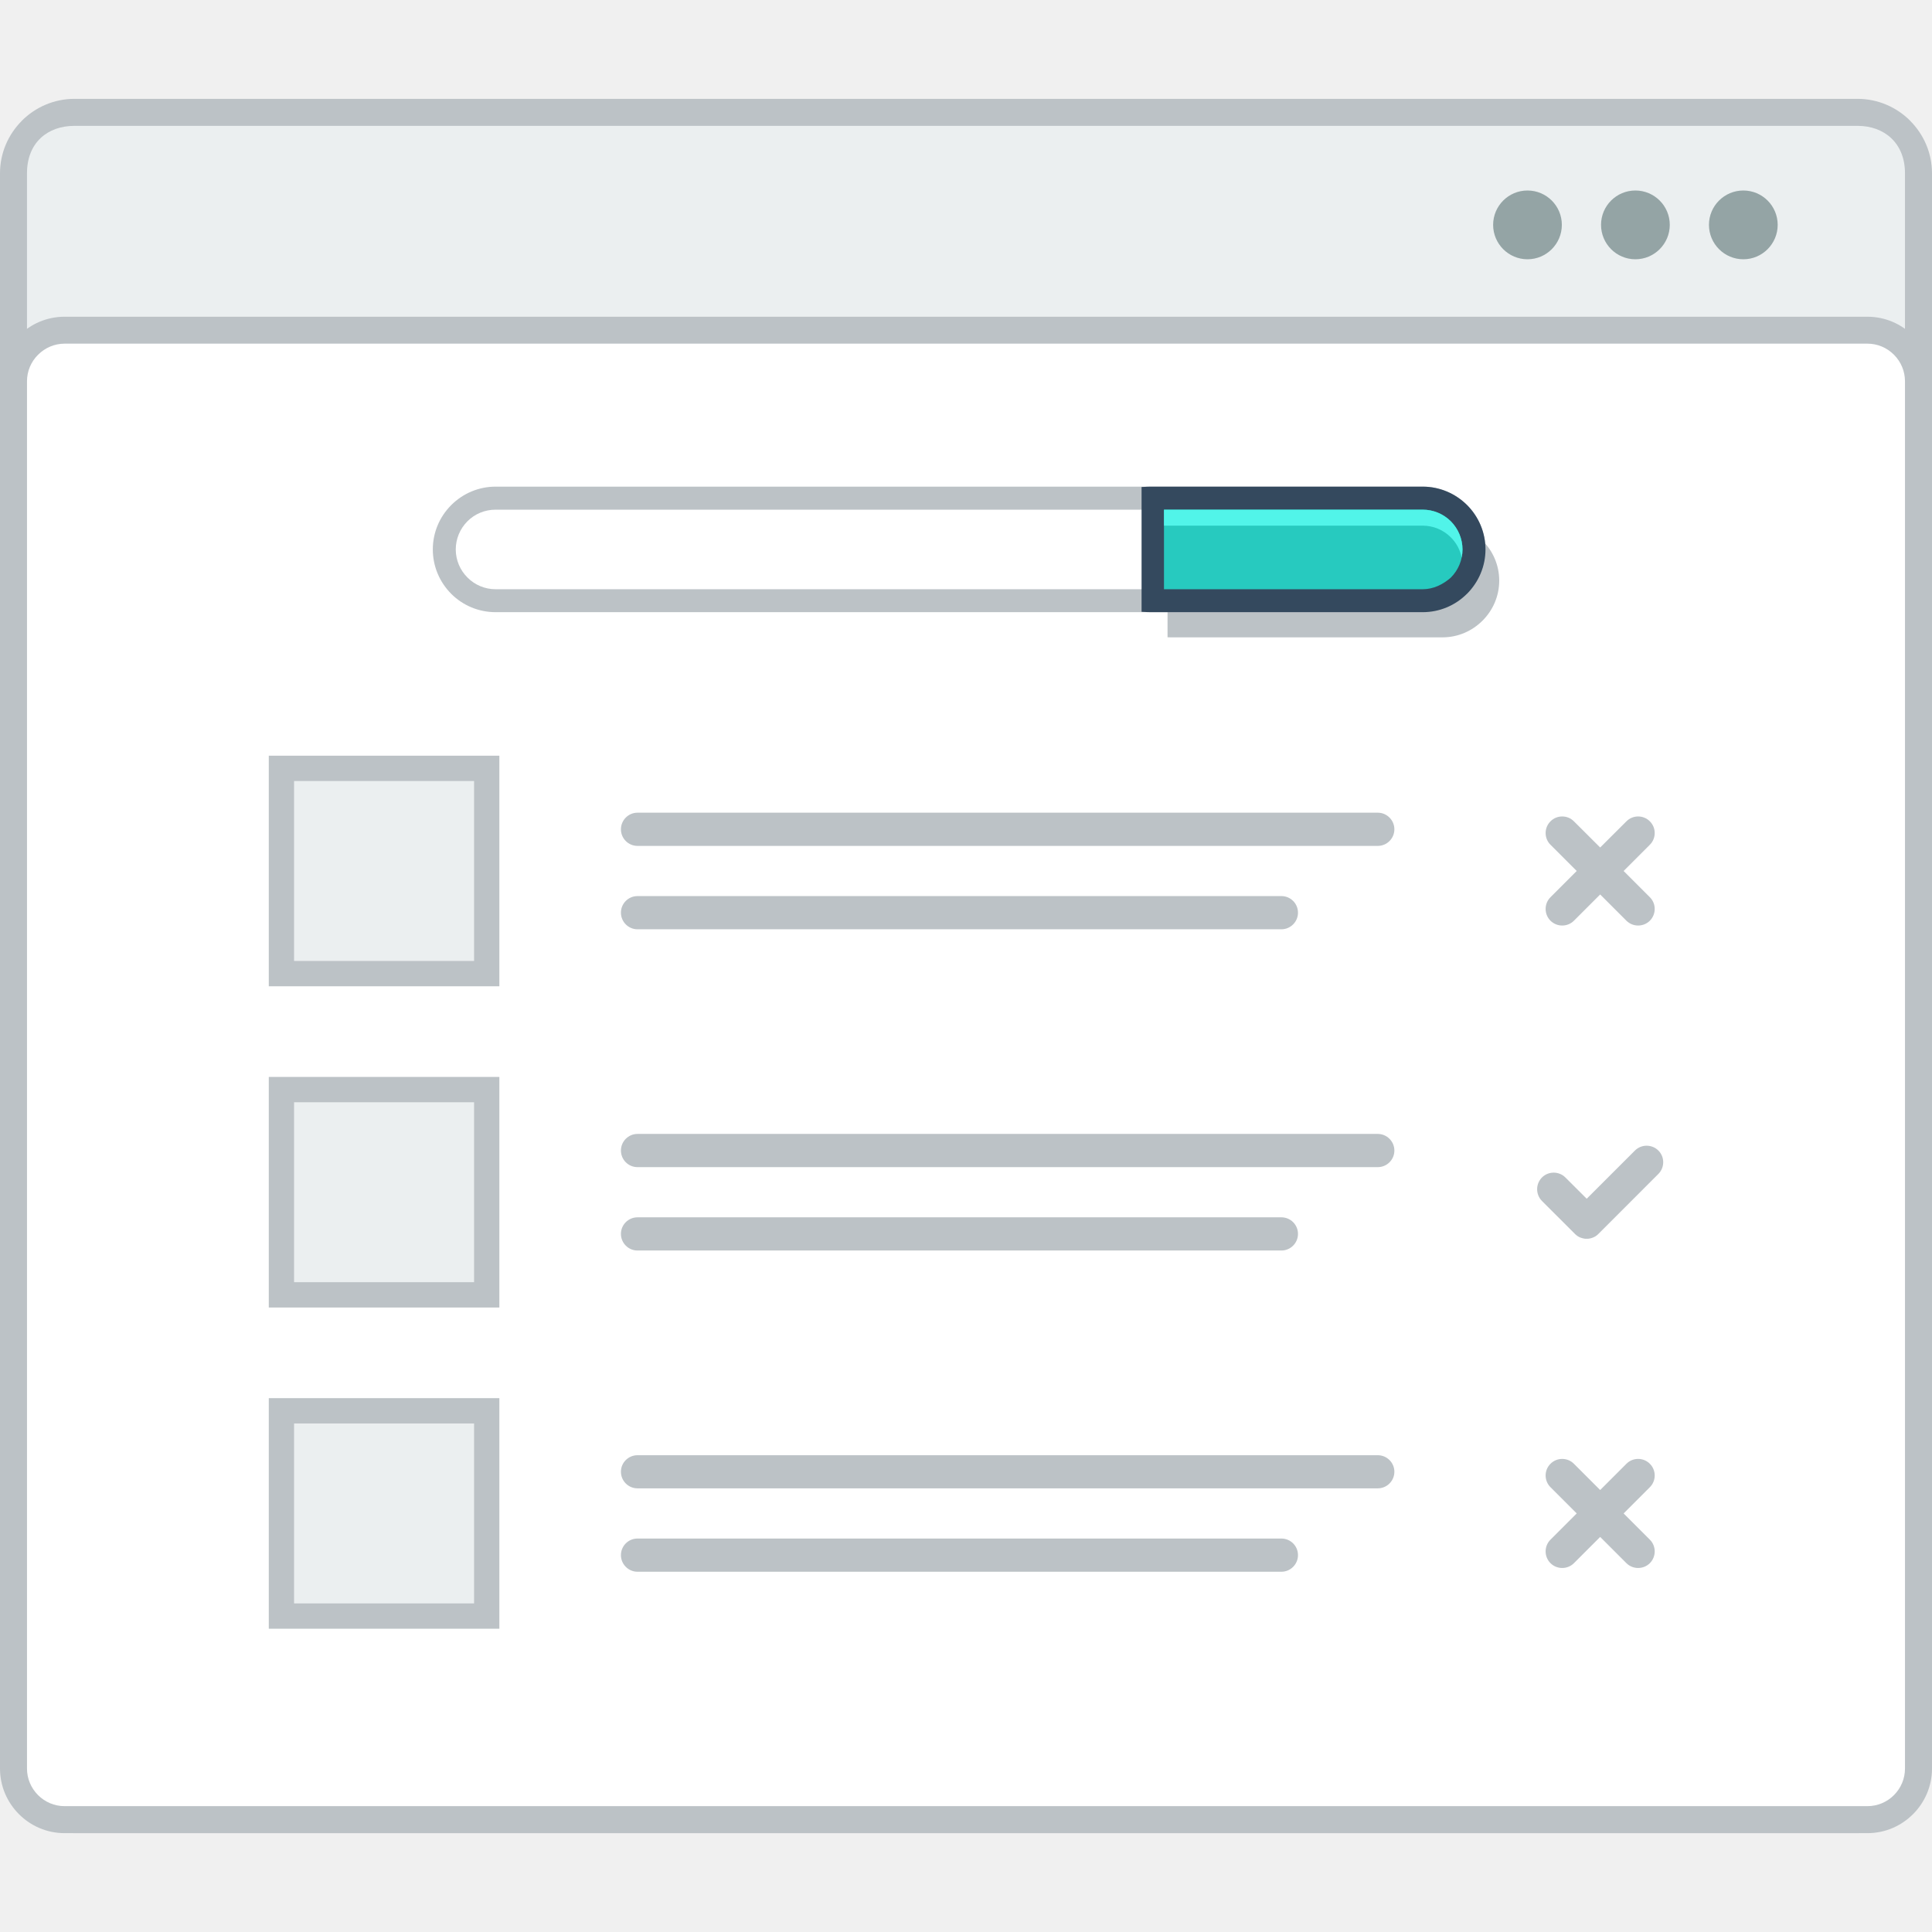
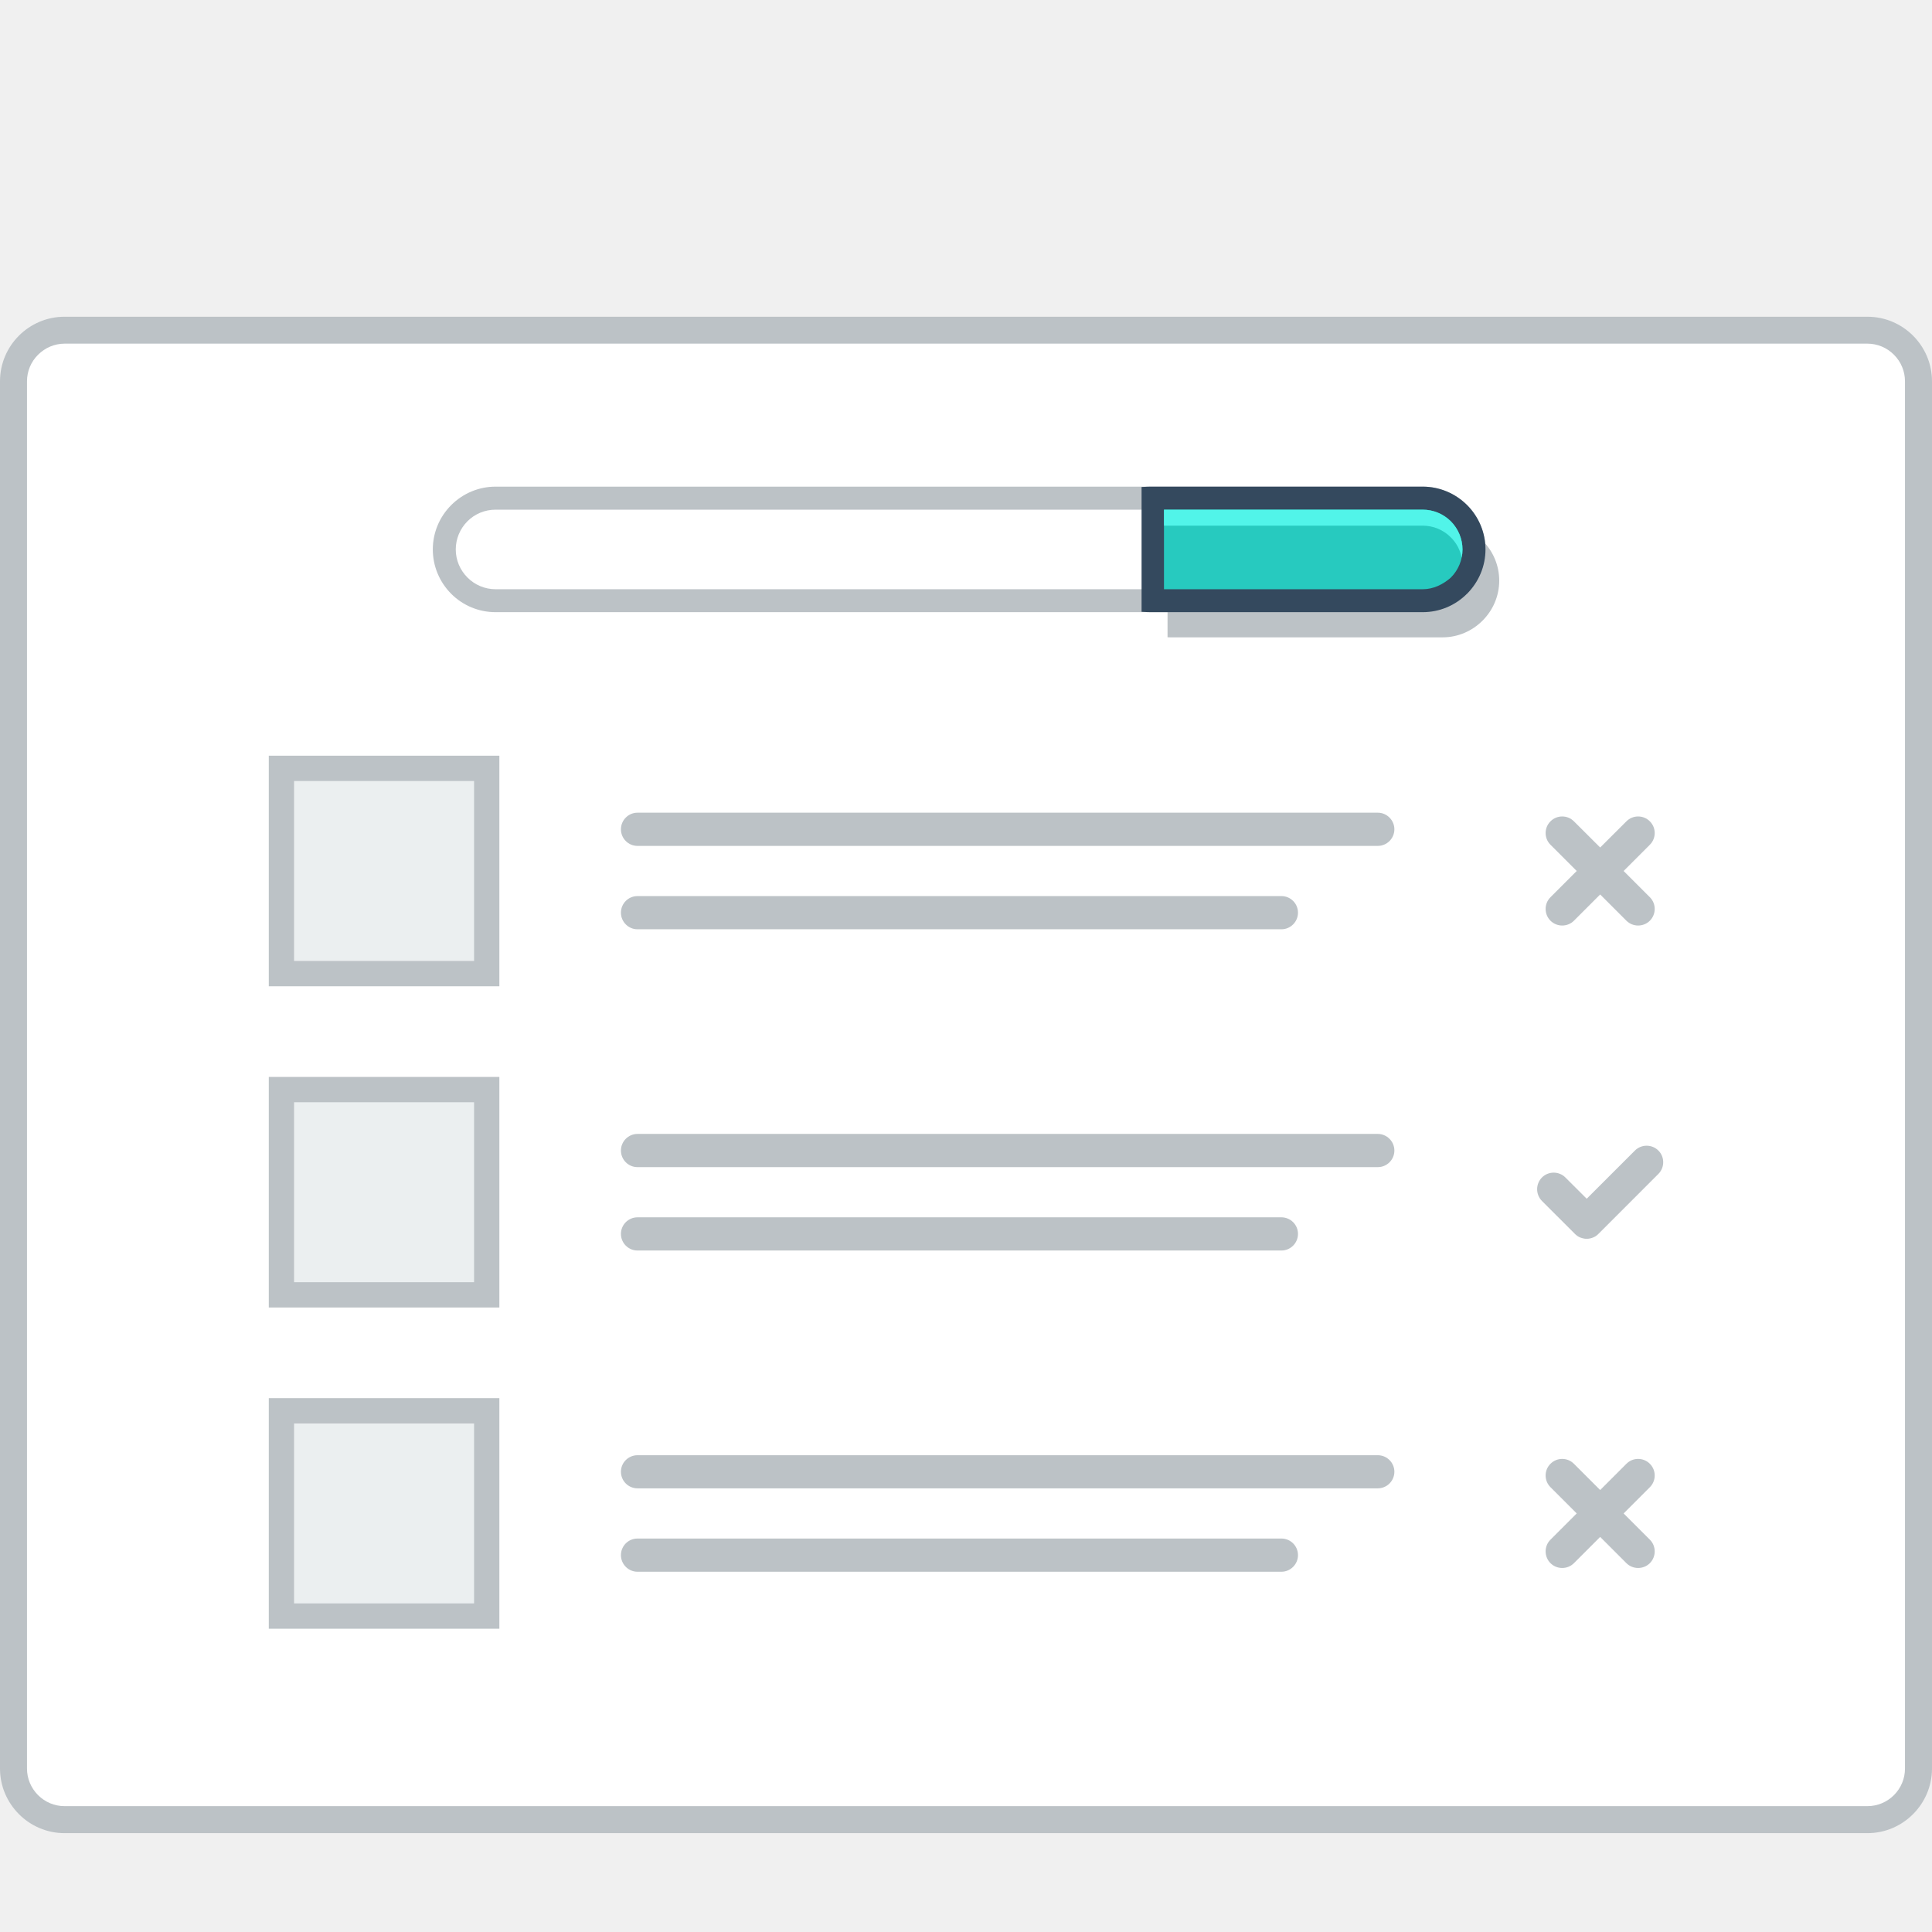
<svg xmlns="http://www.w3.org/2000/svg" version="1.0" id="Layer_1" x="0px" y="0px" width="800px" height="800px" viewBox="198.061 200.414 421.482 378.354" enable-background="new 0 0 800 800" xml:space="preserve">
  <g>
-     <path fill="#BCC2C6" d="M214.291,200.414h389.021c4.464,0,8.528,1.836,11.467,4.773v0.017c2.936,2.937,4.764,6.993,4.764,11.449   v345.873c0,4.456-1.828,8.512-4.764,11.449v0.017c-2.938,2.938-7.003,4.774-11.467,4.774H214.291   c-4.465,0-8.528-1.837-11.466-4.774v-0.017c-2.938-2.938-4.764-6.993-4.764-11.449V216.653c0-4.456,1.826-8.512,4.764-11.449   v-0.017C205.763,202.25,209.826,200.414,214.291,200.414" />
-     <path fill="#EBEFF0" d="M613.649,216.653v345.873c0,6.527-4.539,10.349-10.338,10.349H214.291c-5.792,0-10.341-3.723-10.341-10.349   V216.653c0-6.759,4.565-10.347,10.341-10.347h389.021C609.103,206.307,613.649,210.028,613.649,216.653" />
    <path fill="#BCC2C6" d="M212.147,247.947h393.309c3.88,0,7.402,1.585,9.946,4.123c2.554,2.553,4.14,6.075,4.14,9.964v302.646   c0,3.873-1.586,7.395-4.14,9.948c-2.544,2.553-6.066,4.14-9.946,4.14H212.147c-3.883,0-7.404-1.587-9.948-4.14   c-2.554-2.554-4.138-6.075-4.138-9.948V262.033c0-3.889,1.584-7.411,4.138-9.964C204.743,249.532,208.265,247.947,212.147,247.947" />
    <path fill-rule="evenodd" clip-rule="evenodd" fill="#FFFFFF" d="M212.147,253.822c-2.179,0-4.248,0.884-5.785,2.42   c-1.544,1.535-2.412,3.605-2.412,5.792v302.646c0,2.171,0.868,4.24,2.412,5.792c1.537,1.536,3.606,2.404,5.785,2.404h393.309   c2.177,0,4.248-0.868,5.79-2.404c1.537-1.552,2.403-3.604,2.403-5.792V262.033c0-2.187-0.866-4.256-2.403-5.792   c-1.542-1.553-3.613-2.42-5.79-2.42H212.147z" />
-     <path fill-rule="evenodd" clip-rule="evenodd" fill="#94A4A5" d="M554.835,220.409c4.14,0,7.502,3.354,7.502,7.494   c0,4.139-3.362,7.51-7.502,7.51c-4.139,0-7.494-3.372-7.494-7.51C547.341,223.763,550.696,220.409,554.835,220.409    M578.386,220.409c4.138,0,7.492,3.354,7.492,7.494c0,4.139-3.354,7.51-7.492,7.51c-4.139,0-7.502-3.372-7.502-7.51   C570.884,223.763,574.247,220.409,578.386,220.409z M531.295,220.409c4.14,0,7.495,3.354,7.495,7.494   c0,4.139-3.355,7.51-7.495,7.51c-4.138,0-7.494-3.372-7.494-7.51C523.801,223.763,527.157,220.409,531.295,220.409z" />
    <path fill="#BCC2C6" d="M512.771,293.159h-59.367c-0.208,0-0.424,0.016-0.635,0.016v24.701c0.211,0,0.427,0.017,0.635,0.017h59.367   c3.387,0,6.475-1.402,8.711-3.639h0.008l0.008-0.016c2.236-2.236,3.631-5.324,3.631-8.712c0-3.406-1.395-6.492-3.631-8.729   C519.261,294.561,516.167,293.159,512.771,293.159" />
    <path fill-rule="evenodd" clip-rule="evenodd" fill="#BCC2C6" d="M508.438,285.015c3.64,0,7.103,1.452,9.681,4.022   c2.57,2.569,4.014,6.041,4.014,9.679c0,3.639-1.451,7.094-4.08,9.73l0.032-0.05c-2.568,2.571-6.007,4.005-9.646,4.005H306.177   c-3.648,0-7.11-1.434-9.681-4.005c-2.571-2.586-4.014-6.041-4.014-9.68c0-3.654,1.452-7.11,4.021-9.679   c2.571-2.571,6.036-4.022,9.673-4.022H508.438z" />
    <path fill="#FFFFFF" d="M306.177,290.039c-2.313,0-4.516,0.901-6.144,2.536c-1.626,1.636-2.544,3.839-2.544,6.142   c0,2.304,0.926,4.506,2.555,6.125c1.625,1.636,3.82,2.553,6.133,2.553h202.261c2.304,0,4.399-1.018,6.135-2.536l0.009-0.017   c1.626-1.619,2.536-3.822,2.536-6.125c0-2.303-0.918-4.505-2.545-6.142c-1.628-1.619-3.831-2.536-6.135-2.536H306.177z" />
    <path fill-rule="evenodd" clip-rule="evenodd" fill="#34495E" d="M508.438,285.015c3.64,0,7.103,1.452,9.681,4.022   c2.57,2.569,4.014,6.041,4.014,9.679c0,3.639-1.451,7.094-4.08,9.73l0.032-0.05c-2.568,2.571-6.007,4.005-9.646,4.005h-59.356   c-0.234,0-0.476,0-0.708-0.016l-1.27-0.066v-27.221l1.27-0.067c0.232-0.016,0.474-0.016,0.708-0.016H508.438z" />
    <path fill="#27CABF" d="M451.994,307.395h56.443c2.304,0,4.399-1.018,6.135-2.536l0.009-0.017c1.626-1.619,2.536-3.822,2.536-6.125   c0-2.303-0.918-4.505-2.545-6.142c-1.628-1.619-3.831-2.536-6.135-2.536h-56.443V307.395z" />
    <path fill="#51F4E9" d="M451.994,293.526h56.443c2.304,0,4.507,0.918,6.135,2.553c1.21,1.202,2.027,2.737,2.369,4.39   c0.116-0.585,0.176-1.169,0.176-1.753c0-2.303-0.918-4.505-2.545-6.142c-1.628-1.619-3.831-2.536-6.135-2.536h-56.443V293.526z" />
    <rect x="256.7" y="343.712" fill-rule="evenodd" clip-rule="evenodd" fill="#BCC2C6" width="50.302" height="50.303" />
    <rect x="262.215" y="349.236" fill-rule="evenodd" clip-rule="evenodd" fill="#EBEFF0" width="39.271" height="39.254" />
    <path fill-rule="evenodd" clip-rule="evenodd" fill="#BCC2C6" d="M337.136,356.146h161.506c1.986,0,3.613,1.635,3.613,3.622l0,0   c0,2.002-1.627,3.622-3.613,3.622H337.136c-1.995,0-3.613-1.619-3.613-3.622l0,0C333.522,357.781,335.141,356.146,337.136,356.146" />
    <path fill-rule="evenodd" clip-rule="evenodd" fill="#BCC2C6" d="M337.136,374.338h140.478c1.994,0,3.614,1.619,3.614,3.621l0,0   c0,1.987-1.62,3.622-3.614,3.622H337.136c-1.995,0-3.613-1.635-3.613-3.622l0,0C333.522,375.957,335.141,374.338,337.136,374.338" />
    <path fill-rule="evenodd" clip-rule="evenodd" fill="#BCC2C6" d="M541.427,358.032l5.725,5.708l5.723-5.708   c1.413-1.419,3.705-1.419,5.117,0l0,0c1.409,1.401,1.409,3.705,0,5.106l-5.725,5.725l5.725,5.724c1.409,1.402,1.409,3.705,0,5.124   l0,0c-1.412,1.402-3.704,1.402-5.117,0l-5.723-5.725l-5.725,5.725c-1.404,1.402-3.705,1.402-5.117,0l0,0   c-1.41-1.419-1.41-3.722,0-5.124l5.725-5.724l-5.725-5.725c-1.41-1.401-1.41-3.705,0-5.106l0,0   C537.722,356.613,540.022,356.613,541.427,358.032" />
    <rect x="256.7" y="413.792" fill-rule="evenodd" clip-rule="evenodd" fill="#BCC2C6" width="50.302" height="50.303" />
    <rect x="262.215" y="419.317" fill-rule="evenodd" clip-rule="evenodd" fill="#EBEFF0" width="39.271" height="39.253" />
    <path fill-rule="evenodd" clip-rule="evenodd" fill="#BCC2C6" d="M337.136,426.226h161.506c1.986,0,3.613,1.636,3.613,3.622   c0,2.004-1.627,3.621-3.613,3.621H337.136c-1.995,0-3.613-1.617-3.613-3.621C333.522,427.861,335.141,426.226,337.136,426.226" />
    <path fill-rule="evenodd" clip-rule="evenodd" fill="#BCC2C6" d="M337.136,444.419h140.478c1.994,0,3.614,1.618,3.614,3.621l0,0   c0,1.985-1.62,3.621-3.614,3.621H337.136c-1.995,0-3.613-1.636-3.613-3.621l0,0C333.522,446.037,335.141,444.419,337.136,444.419" />
    <rect x="256.7" y="483.868" fill-rule="evenodd" clip-rule="evenodd" fill="#BCC2C6" width="50.302" height="50.302" />
    <rect x="262.215" y="489.394" fill-rule="evenodd" clip-rule="evenodd" fill="#EBEFF0" width="39.271" height="39.252" />
    <path fill-rule="evenodd" clip-rule="evenodd" fill="#BCC2C6" d="M337.136,496.318h161.506c1.986,0,3.613,1.619,3.613,3.605   c0,2.003-1.627,3.621-3.613,3.621H337.136c-1.995,0-3.613-1.618-3.613-3.621C333.522,497.938,335.141,496.318,337.136,496.318" />
    <path fill-rule="evenodd" clip-rule="evenodd" fill="#BCC2C6" d="M337.136,514.494h140.478c1.994,0,3.614,1.618,3.614,3.622l0,0   c0,1.984-1.62,3.621-3.614,3.621H337.136c-1.995,0-3.613-1.637-3.613-3.621l0,0C333.522,516.112,335.141,514.494,337.136,514.494" />
    <path fill-rule="evenodd" clip-rule="evenodd" fill="#BCC2C6" d="M541.427,498.188l5.725,5.724l5.723-5.724   c1.413-1.42,3.705-1.42,5.117,0l0,0c1.409,1.401,1.409,3.705,0,5.106l-5.725,5.726l5.725,5.723c1.409,1.401,1.409,3.705,0,5.125   l0,0c-1.412,1.401-3.704,1.401-5.117,0l-5.723-5.725l-5.725,5.725c-1.404,1.401-3.705,1.401-5.117,0l0,0   c-1.41-1.42-1.41-3.724,0-5.125l5.725-5.723l-5.725-5.726c-1.41-1.401-1.41-3.705,0-5.106l0,0   C537.722,496.769,540.022,496.769,541.427,498.188" />
    <path fill-rule="evenodd" clip-rule="evenodd" fill="#BCC2C6" d="M539.563,435.723l4.65,4.64l10.521-10.515   c1.404-1.401,3.705-1.401,5.115,0l0,0c1.412,1.401,1.402,3.705,0,5.106l-13.084,13.086l-0.067,0.065l0,0l-0.067,0.067l-0.066,0.052   l-0.076,0.065l-0.066,0.051l-0.073,0.066l0,0l-0.076,0.05l-0.067,0.05l-0.082,0.05l-0.074,0.051l0,0l-0.076,0.032l0,0l-0.075,0.052   h-0.009l-0.074,0.032l0,0l-0.076,0.033h-0.008l-0.074,0.051l0,0l-0.084,0.017v0.016l-0.084,0.018l-0.082,0.033l-0.075,0.033h-0.009   l-0.083,0.016v0.019l-0.084,0.017l0,0l-0.084,0.016l-0.083,0.018l0,0l-0.084,0.016v0.017h-0.092l0,0l-0.084,0.019l-0.083,0.016l0,0   h-0.093l0,0l-0.081,0.017l0,0h-0.085l0,0h-0.092l0,0h-0.082h-0.175l0,0h-0.085l-0.176-0.017l0,0l-0.082-0.016h-0.01   c-0.107-0.019-0.225-0.035-0.332-0.068h-0.011c-0.108-0.016-0.224-0.051-0.331-0.1l-0.086-0.033l0,0l-0.158-0.05l0,0l-0.158-0.084   l-0.082-0.032l0,0l-0.234-0.135l0,0l-0.151-0.1l0,0l-0.141-0.116l-0.075-0.051l0,0l-0.067-0.065l0,0l-0.075-0.052l-0.059-0.067   h-0.006l-0.068-0.065l0,0l-7.202-7.194c-1.401-1.417-1.401-3.705,0-5.123l0,0C535.86,434.321,538.162,434.321,539.563,435.723" />
  </g>
</svg>
